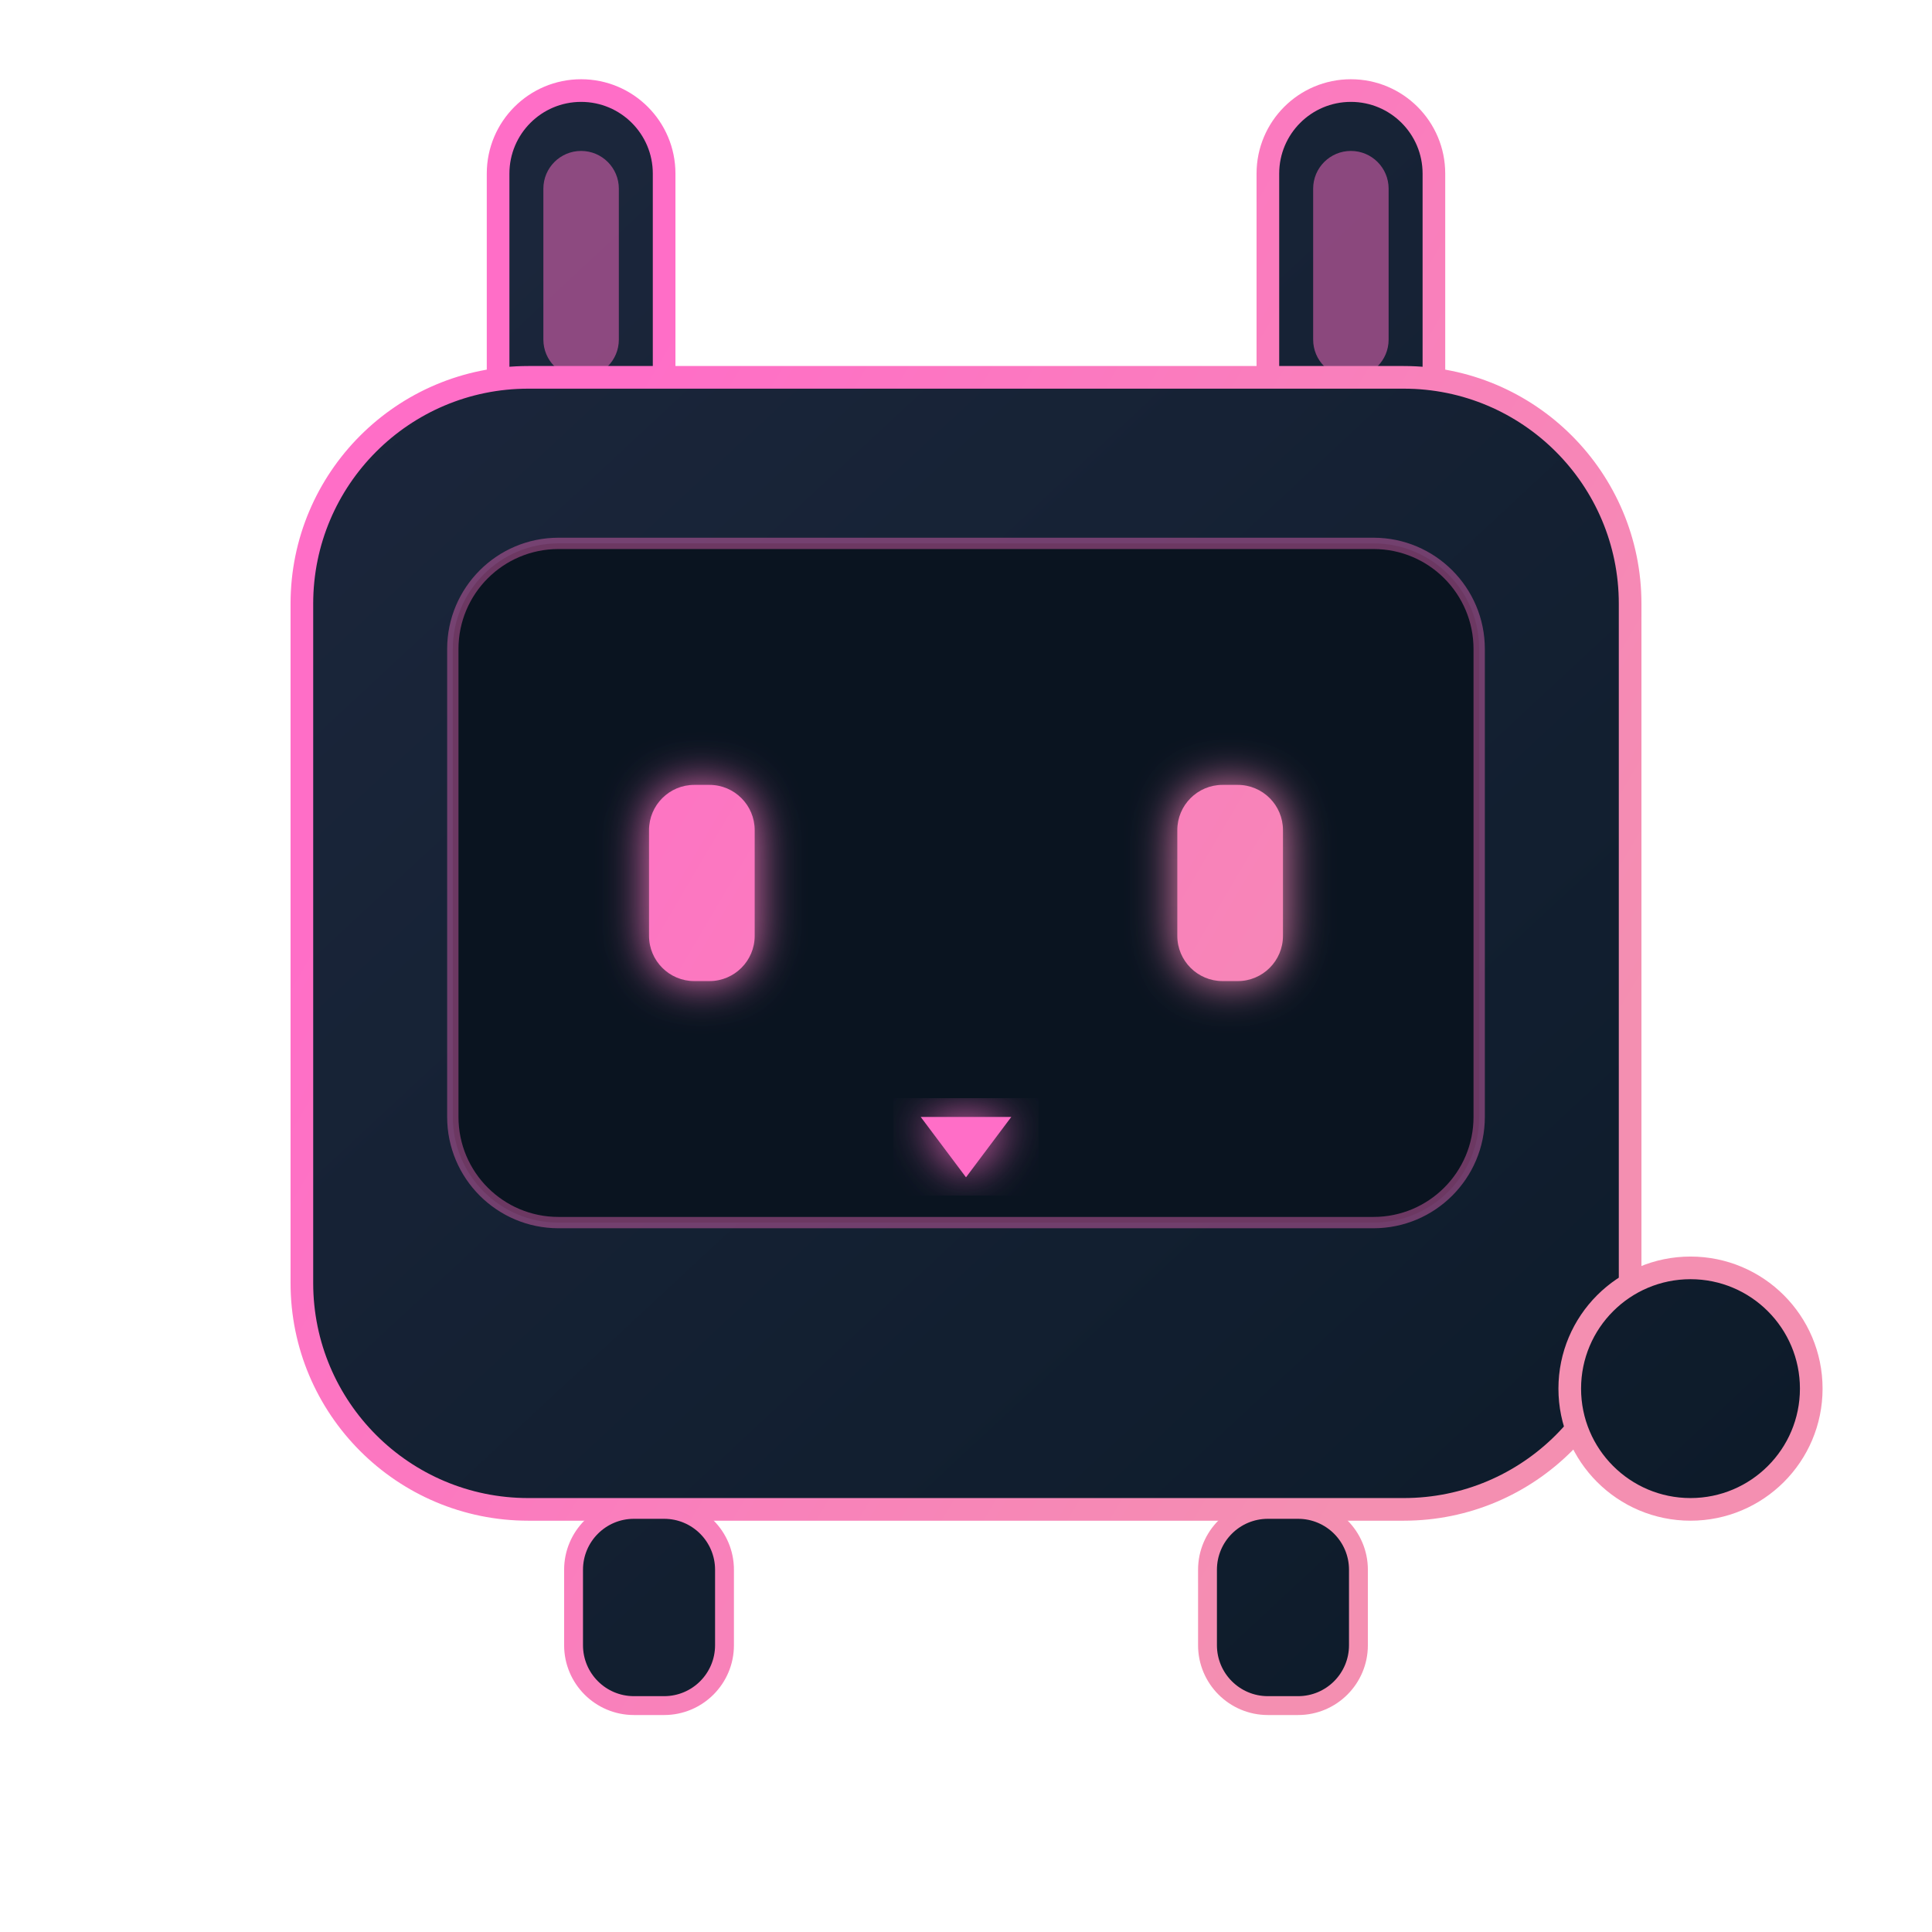
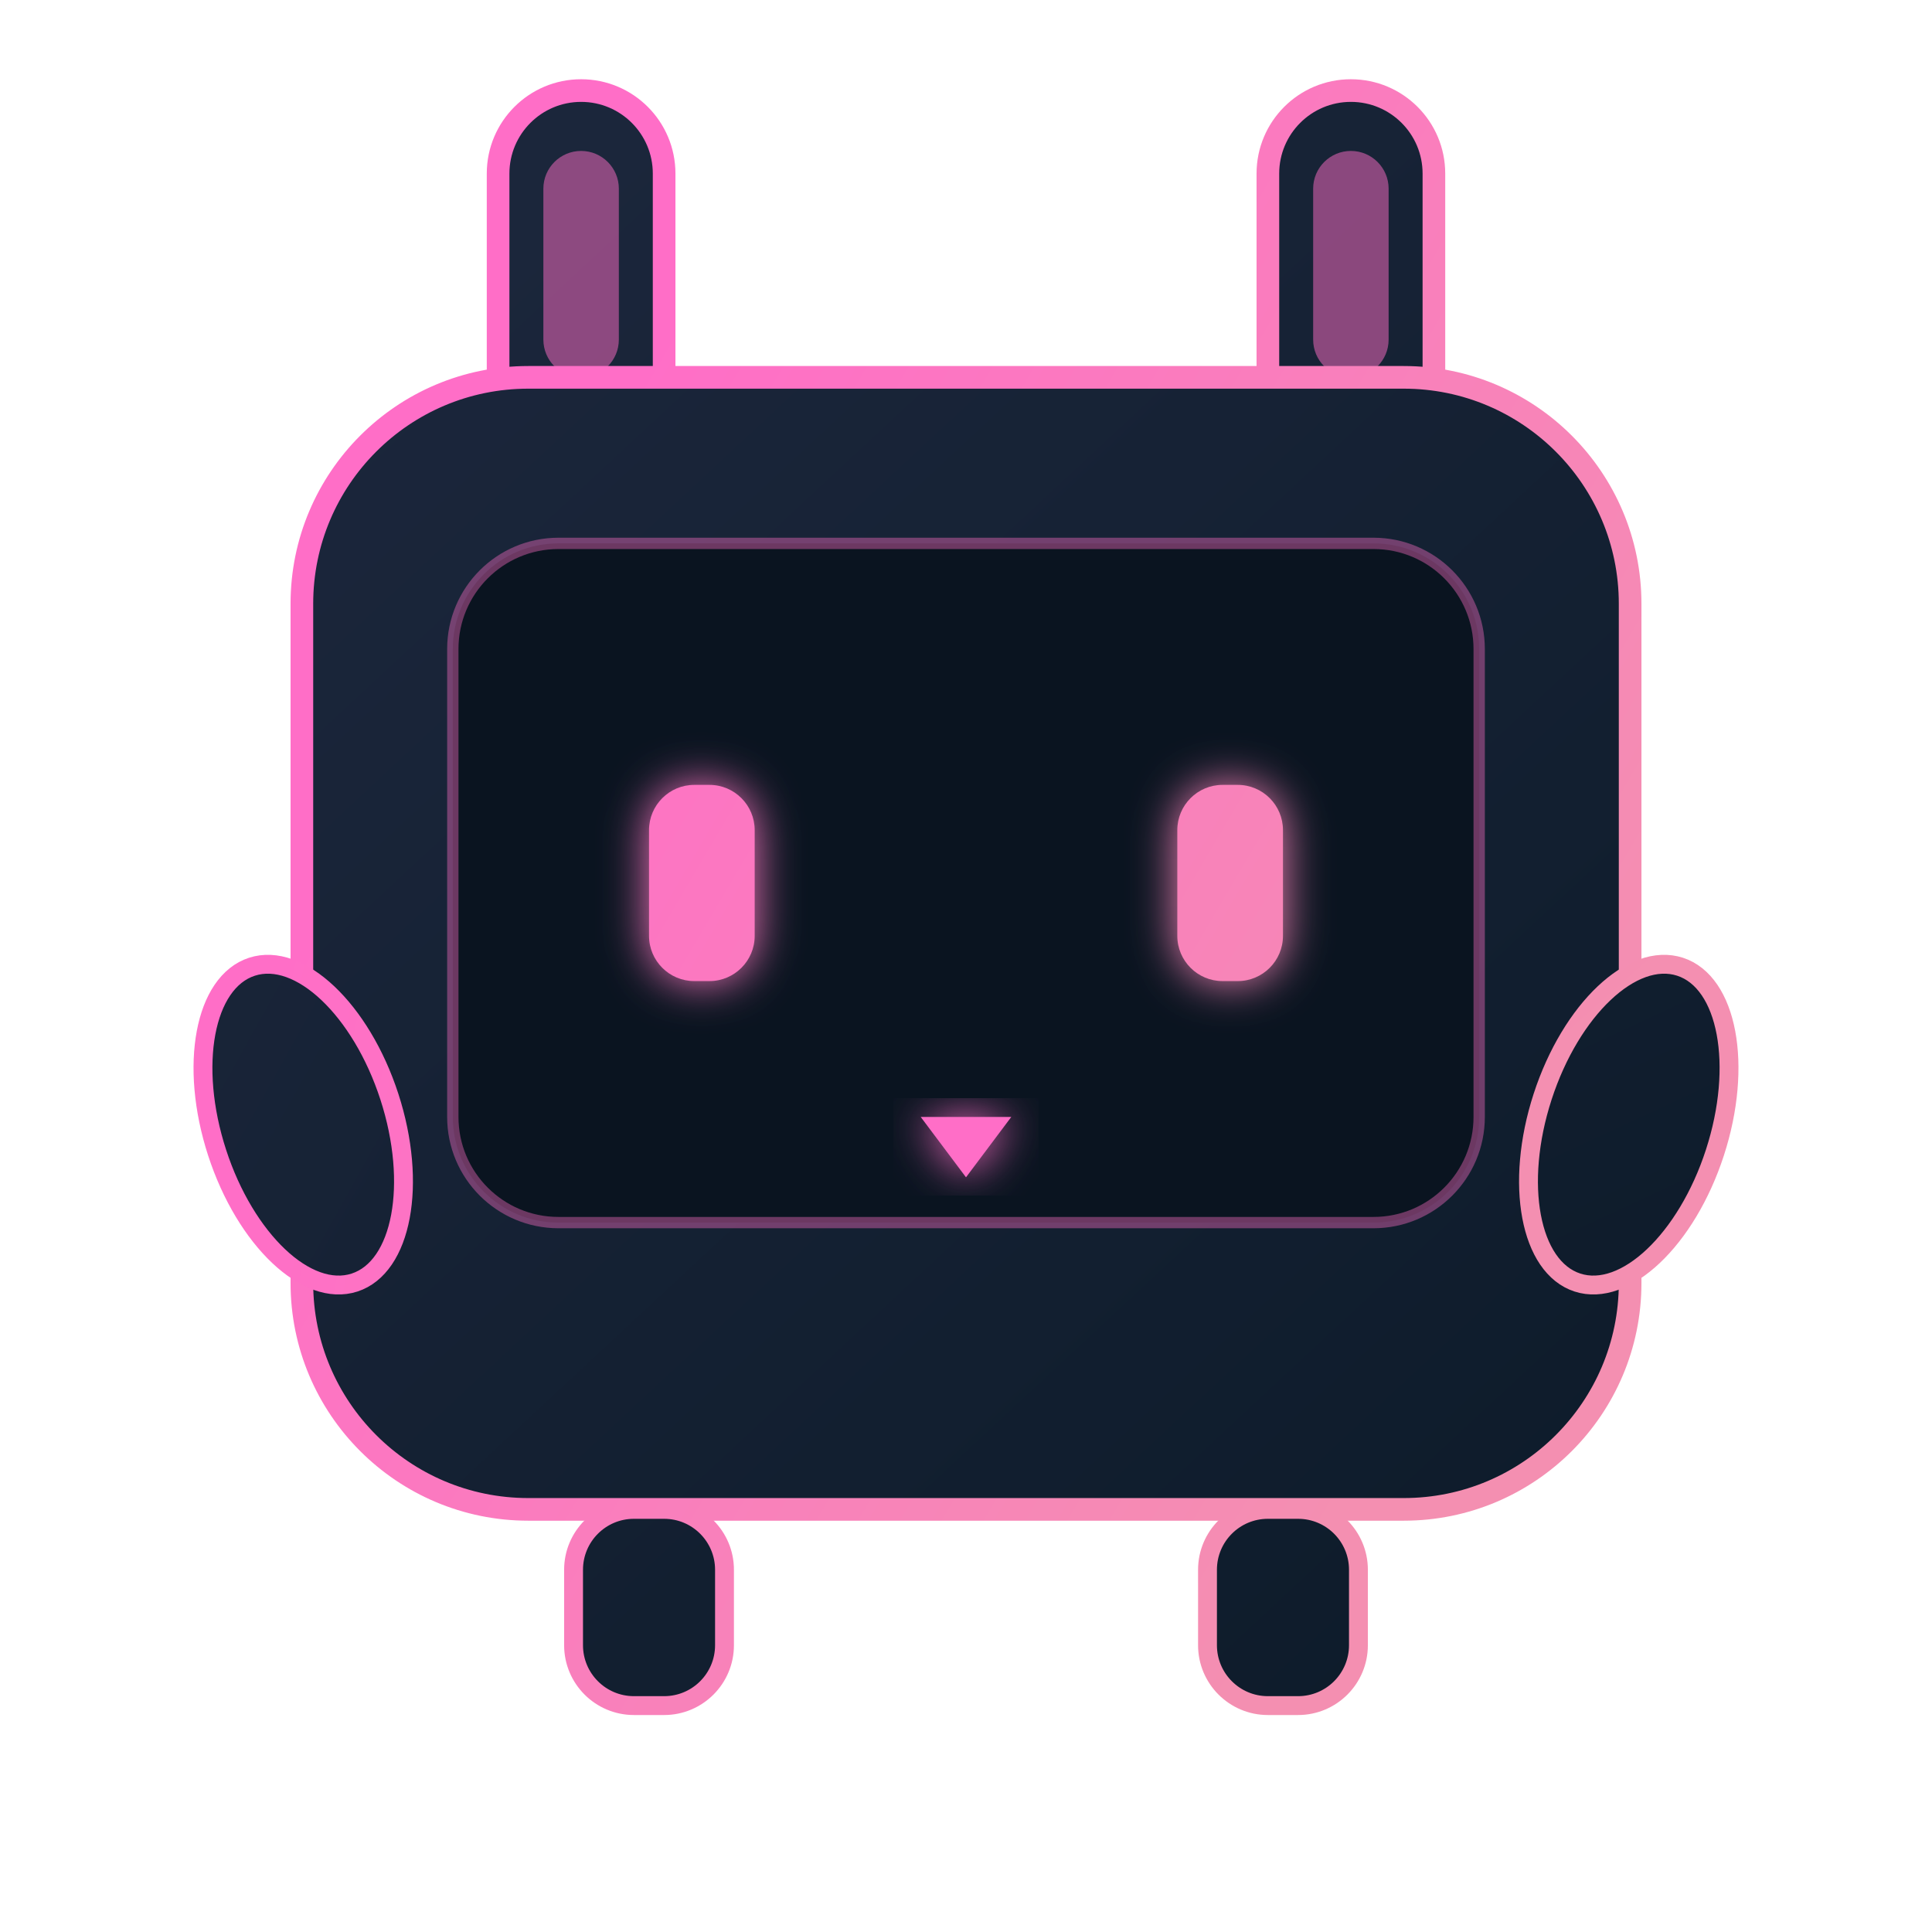
<svg xmlns="http://www.w3.org/2000/svg" width="256" height="256" viewBox="0 0 256 256" fill="none">
  <defs>
    <linearGradient id="bodyGrad" x1="48" y1="48" x2="208" y2="220" gradientUnits="userSpaceOnUse">
      <stop offset="0" stop-color="#1b263b" />
      <stop offset="1" stop-color="#0d1b2a" />
    </linearGradient>
    <linearGradient id="accentGrad" x1="60" y1="90" x2="196" y2="170" gradientUnits="userSpaceOnUse">
      <stop offset="0" stop-color="#ff6ec7" />
      <stop offset="1" stop-color="#f48fb1" />
    </linearGradient>
    <filter id="glow" x="-30%" y="-30%" width="160%" height="160%">
      <feGaussianBlur stdDeviation="3" result="blur" />
      <feMerge>
        <feMergeNode in="blur" />
        <feMergeNode in="SourceGraphic" />
      </feMerge>
    </filter>
  </defs>
  <g id="pet-body-group">
    <rect x="66" y="12" width="22" height="54" rx="11" fill="url(#bodyGrad)" stroke="url(#accentGrad)" stroke-width="3" />
    <rect x="168" y="12" width="22" height="54" rx="11" fill="url(#bodyGrad)" stroke="url(#accentGrad)" stroke-width="3" />
    <rect x="72" y="20" width="10" height="30" rx="5" fill="#ff6ec7" fill-opacity="0.5" />
    <rect x="174" y="20" width="10" height="30" rx="5" fill="#ff6ec7" fill-opacity="0.5" />
    <rect x="40" y="50" width="176" height="150" rx="30" fill="url(#bodyGrad)" stroke="url(#accentGrad)" stroke-width="3" />
    <rect x="60" y="72" width="136" height="90" rx="14" fill="#0a1420" stroke="#ff6ec7" stroke-opacity="0.4" stroke-width="1.5" />
    <g filter="url(#glow)">
      <rect x="86" y="104" width="14" height="26" rx="6" fill="url(#accentGrad)">
        <animate attributeName="height" values="26;2;26" keyTimes="0;0.5;1" dur="3.2s" repeatCount="indefinite" />
        <animate attributeName="y" values="104;117;104" keyTimes="0;0.5;1" dur="3.2s" repeatCount="indefinite" />
      </rect>
      <rect x="156" y="104" width="14" height="26" rx="6" fill="url(#accentGrad)">
        <animate attributeName="height" values="26;2;26" keyTimes="0;0.5;1" dur="3.2s" repeatCount="indefinite" />
        <animate attributeName="y" values="104;117;104" keyTimes="0;0.5;1" dur="3.2s" repeatCount="indefinite" />
      </rect>
    </g>
    <path d="M122 148 L128 156 L134 148 Z" fill="#ff6ec7" filter="url(#glow)" />
+     <ellipse cx="34" cy="150" rx="12" ry="22" transform="rotate(-18 34 130)" fill="url(#bodyGrad)" stroke="url(#accentGrad)" stroke-width="2.5">
+       <animateTransform attributeName="transform" type="rotate" values="-18 34 130;-30 34 130;-18 34 130;-6 34 130;-18 34 130" keyTimes="0;0.25;0.5;0.75;1" dur="2.6s" repeatCount="indefinite" />
+     </ellipse>
+     <ellipse cx="222" cy="150" rx="12" ry="22" transform="rotate(18 222 130)" fill="url(#bodyGrad)" stroke="url(#accentGrad)" stroke-width="2.5">
+       <animateTransform attributeName="transform" type="rotate" values="18 222 130;30 222 130;18 222 130;6 222 130;18 222 130" keyTimes="0;0.25;0.5;0.75;1" dur="2.6s" repeatCount="indefinite" />
+     </ellipse>
    <rect x="76" y="200" width="20" height="26" rx="8" fill="url(#bodyGrad)" stroke="url(#accentGrad)" stroke-width="2.5" />
    <rect x="160" y="200" width="20" height="26" rx="8" fill="url(#bodyGrad)" stroke="url(#accentGrad)" stroke-width="2.5" />
-     <circle cx="224" cy="184" r="16" fill="url(#bodyGrad)" stroke="url(#accentGrad)" stroke-width="3" />
  </g>
</svg>
